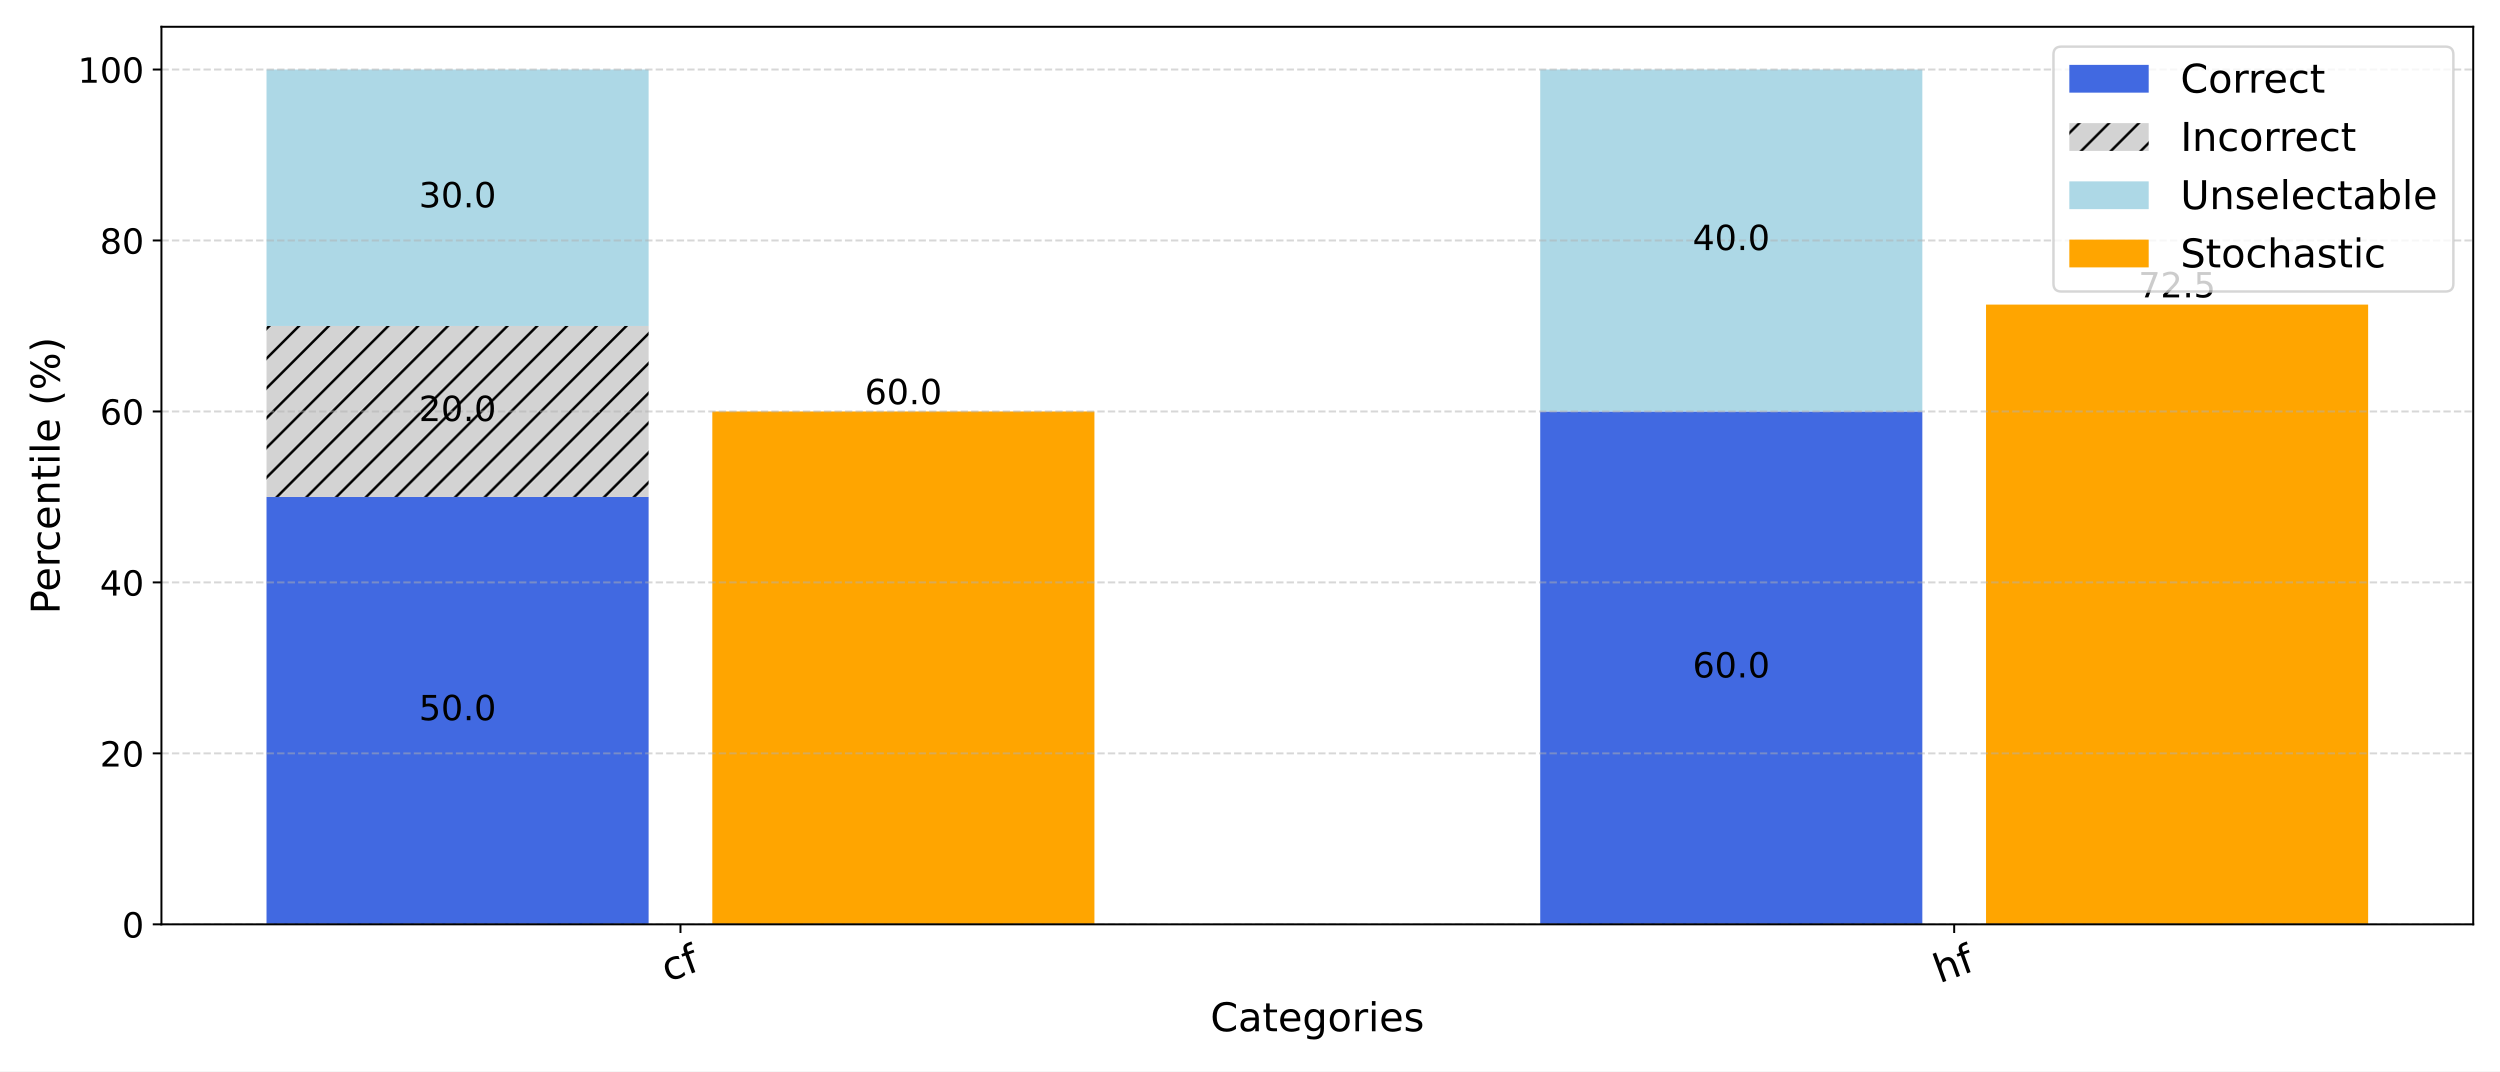
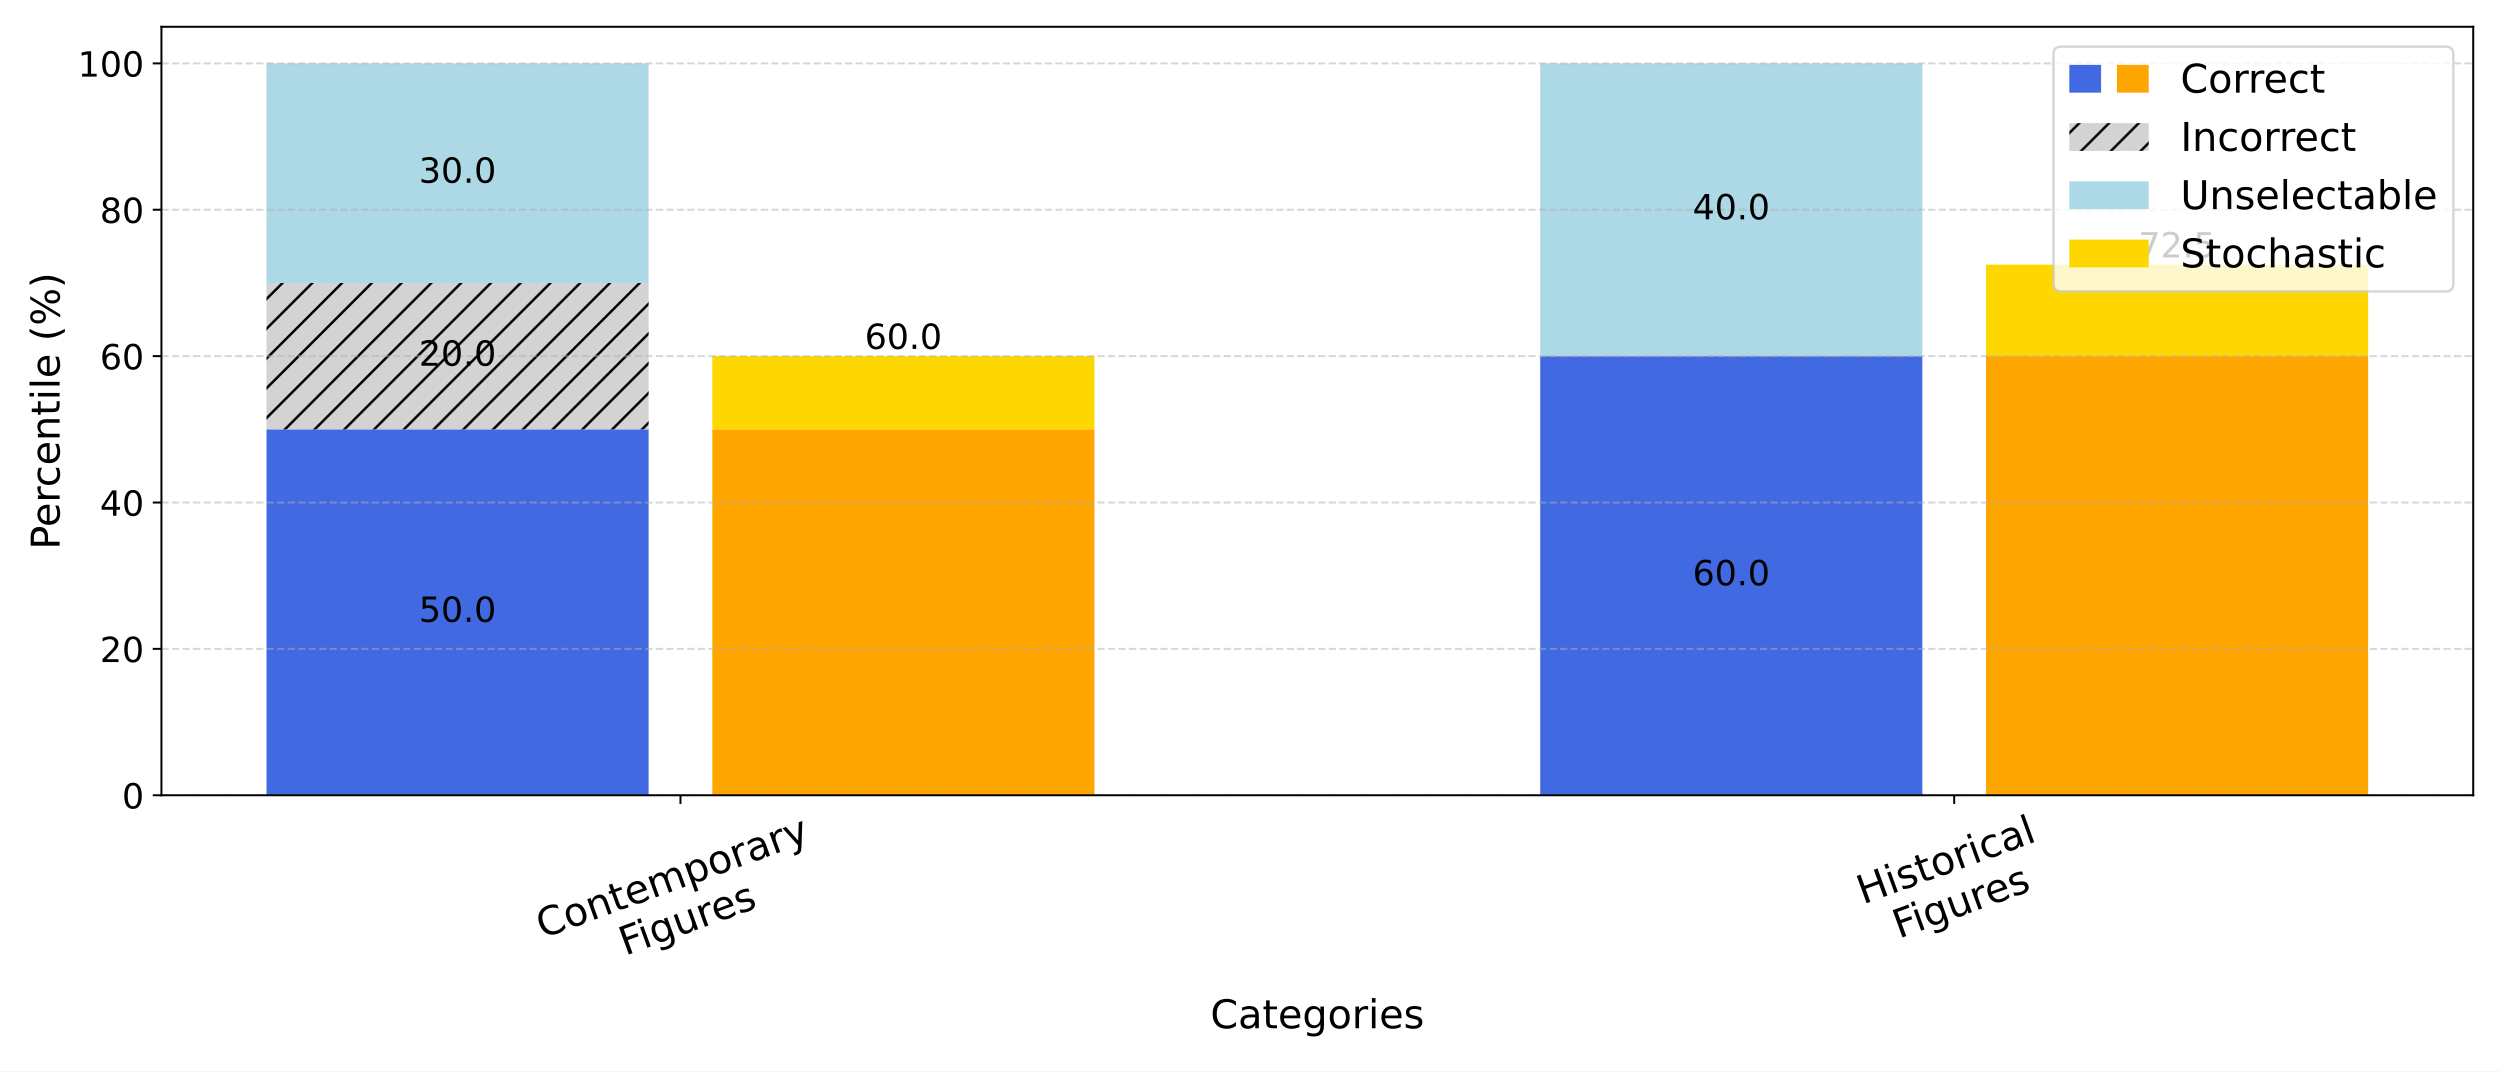
<svg xmlns="http://www.w3.org/2000/svg" xmlns:xlink="http://www.w3.org/1999/xlink" width="1008pt" height="432pt" viewBox="0 0 1008 432" version="1.1">
  <defs>
    <style type="text/css">*{stroke-linejoin: round; stroke-linecap: butt}</style>
  </defs>
  <g id="figure_1">
    <g id="patch_1">
      <path d="M 0 432  L 1008 432  L 1008 0  L 0 0  z " style="fill: #ffffff" />
    </g>
    <g id="axes_1">
      <g id="patch_2">
-         <path d="M 65.09 372.692  L 997.2 372.692  L 997.2 10.8  L 65.09 10.8  z " style="fill: #ffffff" />
+         <path d="M 65.09 320.65  L 997.2 320.65  L 997.2 10.8  L 65.09 10.8  z " style="fill: #ffffff" />
      </g>
      <g id="patch_3">
-         <path d="M 107.459 372.692  L 261.526 372.692  L 261.526 200.362  L 107.459 200.362  z " clip-path="url(#pb6f5ae2cf7)" style="fill: #4169e1" />
+         <path d="M 107.459 320.65  L 261.526 320.65  L 261.526 173.102  L 107.459 173.102  z " clip-path="url(#p0dca14a586)" style="fill: #4169e1" />
      </g>
      <g id="patch_4">
-         <path d="M 621.018 372.692  L 775.086 372.692  L 775.086 165.897  L 621.018 165.897  z " clip-path="url(#pb6f5ae2cf7)" style="fill: #4169e1" />
+         <path d="M 621.018 320.65  L 775.086 320.65  L 775.086 143.593  L 621.018 143.593  z " clip-path="url(#p0dca14a586)" style="fill: #4169e1" />
      </g>
      <g id="patch_5">
-         <path d="M 107.459 200.362  L 261.526 200.362  L 261.526 131.431  L 107.459 131.431  z " clip-path="url(#pb6f5ae2cf7)" style="fill: url(#h03fc9517dd)" />
+         <path d="M 107.459 173.102  L 261.526 173.102  L 261.526 114.083  L 107.459 114.083  z " clip-path="url(#p0dca14a586)" style="fill: url(#h4e8c9ad636)" />
      </g>
      <g id="patch_6">
-         <path d="M 621.018 165.897  L 775.086 165.897  L 775.086 165.897  L 621.018 165.897  z " clip-path="url(#pb6f5ae2cf7)" style="fill: url(#h03fc9517dd)" />
+         <path d="M 621.018 143.593  L 775.086 143.593  L 775.086 143.593  L 621.018 143.593  z " clip-path="url(#p0dca14a586)" style="fill: url(#h4e8c9ad636)" />
      </g>
      <g id="patch_7">
-         <path d="M 107.459 131.431  L 261.526 131.431  L 261.526 28.033  L 107.459 28.033  z " clip-path="url(#pb6f5ae2cf7)" style="fill: #add8e6" />
+         <path d="M 107.459 114.083  L 261.526 114.083  L 261.526 25.555  L 107.459 25.555  z " clip-path="url(#p0dca14a586)" style="fill: #add8e6" />
      </g>
      <g id="patch_8">
-         <path d="M 621.018 165.897  L 775.086 165.897  L 775.086 28.033  L 621.018 28.033  z " clip-path="url(#pb6f5ae2cf7)" style="fill: #add8e6" />
+         <path d="M 621.018 143.593  L 775.086 143.593  L 775.086 25.555  L 621.018 25.555  z " clip-path="url(#p0dca14a586)" style="fill: #add8e6" />
      </g>
      <g id="patch_9">
-         <path d="M 287.204 372.692  L 441.272 372.692  L 441.272 165.897  L 287.204 165.897  z " clip-path="url(#pb6f5ae2cf7)" style="fill: #ffa500" />
+         <path d="M 287.204 320.65  L 441.272 320.65  L 441.272 173.102  L 287.204 173.102  z " clip-path="url(#p0dca14a586)" style="fill: #ffa500" />
      </g>
      <g id="patch_10">
-         <path d="M 800.764 372.692  L 954.831 372.692  L 954.831 122.814  L 800.764 122.814  z " clip-path="url(#pb6f5ae2cf7)" style="fill: #ffa500" />
+         <path d="M 800.764 320.65  L 954.831 320.65  L 954.831 143.593  L 800.764 143.593  z " clip-path="url(#p0dca14a586)" style="fill: #ffa500" />
+       </g>
+       <g id="patch_11">
+         <path d="M 287.204 173.102  L 441.272 173.102  L 441.272 143.593  L 287.204 143.593  z " clip-path="url(#p0dca14a586)" style="fill: #ffd700" />
+       </g>
+       <g id="patch_12">
+         <path d="M 800.764 143.593  L 954.831 143.593  L 954.831 106.706  L 800.764 106.706  z " clip-path="url(#p0dca14a586)" style="fill: #ffd700" />
      </g>
      <g id="matplotlib.axis_1">
        <g id="xtick_1">
          <g id="line2d_1">
            <defs>
-               <path id="meb6099db29" d="M 0 0  L 0 3.5  " style="stroke: #000000; stroke-width: 0.8" />
+               <path id="me8da9a71eb" d="M 0 0  L 0 3.5  " style="stroke: #000000; stroke-width: 0.8" />
            </defs>
            <g>
-               <use xlink:href="#meb6099db29" x="274.365" y="372.692" style="stroke: #000000; stroke-width: 0.8" />
+               <use xlink:href="#me8da9a71eb" x="274.365" y="320.65" style="stroke: #000000; stroke-width: 0.8" />
            </g>
          </g>
          <g id="text_1">
-             <text style="font-size: 16px; font-family: 'DejaVu Sans', 'Bitstream Vera Sans', 'Computer Modern Sans Serif', 'Lucida Grande', 'Verdana', 'Geneva', 'Lucid', 'Arial', 'Helvetica', 'Avant Garde', sans-serif" transform="translate(269.0955 396.0515) rotate(-20)">cf</text>
+             <text style="font-size: 16px; font-family: 'DejaVu Sans', 'Bitstream Vera Sans', 'Computer Modern Sans Serif', 'Lucida Grande', 'Verdana', 'Geneva', 'Lucid', 'Arial', 'Helvetica', 'Avant Garde', sans-serif" transform="translate(218.6934 378.4692) rotate(-20)">Contemporary</text>
+             <text style="font-size: 16px; font-family: 'DejaVu Sans', 'Bitstream Vera Sans', 'Computer Modern Sans Serif', 'Lucida Grande', 'Verdana', 'Geneva', 'Lucid', 'Arial', 'Helvetica', 'Avant Garde', sans-serif" transform="translate(252.0723 385.3867) rotate(-20)">Figures</text>
          </g>
        </g>
        <g id="xtick_2">
          <g id="line2d_2">
            <g>
-               <use xlink:href="#meb6099db29" x="787.925" y="372.692" style="stroke: #000000; stroke-width: 0.8" />
+               <use xlink:href="#me8da9a71eb" x="787.925" y="320.65" style="stroke: #000000; stroke-width: 0.8" />
            </g>
          </g>
          <g id="text_2">
-             <text style="font-size: 16px; font-family: 'DejaVu Sans', 'Bitstream Vera Sans', 'Computer Modern Sans Serif', 'Lucida Grande', 'Verdana', 'Geneva', 'Lucid', 'Arial', 'Helvetica', 'Avant Garde', sans-serif" transform="translate(782.024 396.5107) rotate(-20)">hf</text>
+             <text style="font-size: 16px; font-family: 'DejaVu Sans', 'Bitstream Vera Sans', 'Computer Modern Sans Serif', 'Lucida Grande', 'Verdana', 'Geneva', 'Lucid', 'Arial', 'Helvetica', 'Avant Garde', sans-serif" transform="translate(751.1581 364.7072) rotate(-20)">Historical</text>
+             <text style="font-size: 16px; font-family: 'DejaVu Sans', 'Bitstream Vera Sans', 'Computer Modern Sans Serif', 'Lucida Grande', 'Verdana', 'Geneva', 'Lucid', 'Arial', 'Helvetica', 'Avant Garde', sans-serif" transform="translate(765.6315 378.5056) rotate(-20)">Figures</text>
          </g>
        </g>
        <g id="text_3">
-           <text style="font-size: 16px; font-family: 'DejaVu Sans', 'Bitstream Vera Sans', 'Computer Modern Sans Serif', 'Lucida Grande', 'Verdana', 'Geneva', 'Lucid', 'Arial', 'Helvetica', 'Avant Garde', sans-serif; text-anchor: middle" x="531.145" y="415.795" transform="rotate(-0 531.145 415.795)">Categories</text>
+           <text style="font-size: 16px; font-family: 'DejaVu Sans', 'Bitstream Vera Sans', 'Computer Modern Sans Serif', 'Lucida Grande', 'Verdana', 'Geneva', 'Lucid', 'Arial', 'Helvetica', 'Avant Garde', sans-serif; text-anchor: middle" x="531.145" y="414.59" transform="rotate(-0 531.145 414.5896)">Categories</text>
        </g>
      </g>
      <g id="matplotlib.axis_2">
        <g id="ytick_1">
          <g id="line2d_3">
-             <path d="M 65.09 372.692  L 997.2 372.692  " clip-path="url(#pb6f5ae2cf7)" style="fill: none; stroke-dasharray: 2.96,1.28; stroke-dashoffset: 0; stroke: #b0b0b0; stroke-opacity: 0.5; stroke-width: 0.8" />
+             <path d="M 65.09 320.65  L 997.2 320.65  " clip-path="url(#p0dca14a586)" style="fill: none; stroke-dasharray: 2.96,1.28; stroke-dashoffset: 0; stroke: #b0b0b0; stroke-opacity: 0.5; stroke-width: 0.8" />
          </g>
          <g id="line2d_4">
            <defs>
-               <path id="ma8155b5b74" d="M 0 0  L -3.5 0  " style="stroke: #000000; stroke-width: 0.8" />
+               <path id="m27e6124d99" d="M 0 0  L -3.5 0  " style="stroke: #000000; stroke-width: 0.8" />
            </defs>
            <g>
-               <use xlink:href="#ma8155b5b74" x="65.09" y="372.692" style="stroke: #000000; stroke-width: 0.8" />
+               <use xlink:href="#m27e6124d99" x="65.09" y="320.65" style="stroke: #000000; stroke-width: 0.8" />
            </g>
          </g>
          <g id="text_4">
-             <text style="font-size: 14px; font-family: 'DejaVu Sans', 'Bitstream Vera Sans', 'Computer Modern Sans Serif', 'Lucida Grande', 'Verdana', 'Geneva', 'Lucid', 'Arial', 'Helvetica', 'Avant Garde', sans-serif; text-anchor: end" x="58.09" y="378.011" transform="rotate(-0 58.09 378.0108)">0</text>
+             <text style="font-size: 14px; font-family: 'DejaVu Sans', 'Bitstream Vera Sans', 'Computer Modern Sans Serif', 'Lucida Grande', 'Verdana', 'Geneva', 'Lucid', 'Arial', 'Helvetica', 'Avant Garde', sans-serif; text-anchor: end" x="58.09" y="325.969" transform="rotate(-0 58.09 325.9691)">0</text>
          </g>
        </g>
        <g id="ytick_2">
          <g id="line2d_5">
-             <path d="M 65.09 303.76  L 997.2 303.76  " clip-path="url(#pb6f5ae2cf7)" style="fill: none; stroke-dasharray: 2.96,1.28; stroke-dashoffset: 0; stroke: #b0b0b0; stroke-opacity: 0.5; stroke-width: 0.8" />
+             <path d="M 65.09 261.631  L 997.2 261.631  " clip-path="url(#p0dca14a586)" style="fill: none; stroke-dasharray: 2.96,1.28; stroke-dashoffset: 0; stroke: #b0b0b0; stroke-opacity: 0.5; stroke-width: 0.8" />
          </g>
          <g id="line2d_6">
            <g>
-               <use xlink:href="#ma8155b5b74" x="65.09" y="303.76" style="stroke: #000000; stroke-width: 0.8" />
+               <use xlink:href="#m27e6124d99" x="65.09" y="261.631" style="stroke: #000000; stroke-width: 0.8" />
            </g>
          </g>
          <g id="text_5">
-             <text style="font-size: 14px; font-family: 'DejaVu Sans', 'Bitstream Vera Sans', 'Computer Modern Sans Serif', 'Lucida Grande', 'Verdana', 'Geneva', 'Lucid', 'Arial', 'Helvetica', 'Avant Garde', sans-serif; text-anchor: end" x="58.09" y="309.079" transform="rotate(-0 58.09 309.079)">20</text>
+             <text style="font-size: 14px; font-family: 'DejaVu Sans', 'Bitstream Vera Sans', 'Computer Modern Sans Serif', 'Lucida Grande', 'Verdana', 'Geneva', 'Lucid', 'Arial', 'Helvetica', 'Avant Garde', sans-serif; text-anchor: end" x="58.09" y="266.95" transform="rotate(-0 58.09 266.95)">20</text>
          </g>
        </g>
        <g id="ytick_3">
          <g id="line2d_7">
-             <path d="M 65.09 234.828  L 997.2 234.828  " clip-path="url(#pb6f5ae2cf7)" style="fill: none; stroke-dasharray: 2.96,1.28; stroke-dashoffset: 0; stroke: #b0b0b0; stroke-opacity: 0.5; stroke-width: 0.8" />
+             <path d="M 65.09 202.612  L 997.2 202.612  " clip-path="url(#p0dca14a586)" style="fill: none; stroke-dasharray: 2.96,1.28; stroke-dashoffset: 0; stroke: #b0b0b0; stroke-opacity: 0.5; stroke-width: 0.8" />
          </g>
          <g id="line2d_8">
            <g>
-               <use xlink:href="#ma8155b5b74" x="65.09" y="234.828" style="stroke: #000000; stroke-width: 0.8" />
+               <use xlink:href="#m27e6124d99" x="65.09" y="202.612" style="stroke: #000000; stroke-width: 0.8" />
            </g>
          </g>
          <g id="text_6">
-             <text style="font-size: 14px; font-family: 'DejaVu Sans', 'Bitstream Vera Sans', 'Computer Modern Sans Serif', 'Lucida Grande', 'Verdana', 'Geneva', 'Lucid', 'Arial', 'Helvetica', 'Avant Garde', sans-serif; text-anchor: end" x="58.09" y="240.147" transform="rotate(-0 58.09 240.1472)">40</text>
+             <text style="font-size: 14px; font-family: 'DejaVu Sans', 'Bitstream Vera Sans', 'Computer Modern Sans Serif', 'Lucida Grande', 'Verdana', 'Geneva', 'Lucid', 'Arial', 'Helvetica', 'Avant Garde', sans-serif; text-anchor: end" x="58.09" y="207.931" transform="rotate(-0 58.09 207.9309)">40</text>
          </g>
        </g>
        <g id="ytick_4">
          <g id="line2d_9">
-             <path d="M 65.09 165.897  L 997.2 165.897  " clip-path="url(#pb6f5ae2cf7)" style="fill: none; stroke-dasharray: 2.96,1.28; stroke-dashoffset: 0; stroke: #b0b0b0; stroke-opacity: 0.5; stroke-width: 0.8" />
+             <path d="M 65.09 143.593  L 997.2 143.593  " clip-path="url(#p0dca14a586)" style="fill: none; stroke-dasharray: 2.96,1.28; stroke-dashoffset: 0; stroke: #b0b0b0; stroke-opacity: 0.5; stroke-width: 0.8" />
          </g>
          <g id="line2d_10">
            <g>
-               <use xlink:href="#ma8155b5b74" x="65.09" y="165.897" style="stroke: #000000; stroke-width: 0.8" />
+               <use xlink:href="#m27e6124d99" x="65.09" y="143.593" style="stroke: #000000; stroke-width: 0.8" />
            </g>
          </g>
          <g id="text_7">
-             <text style="font-size: 14px; font-family: 'DejaVu Sans', 'Bitstream Vera Sans', 'Computer Modern Sans Serif', 'Lucida Grande', 'Verdana', 'Geneva', 'Lucid', 'Arial', 'Helvetica', 'Avant Garde', sans-serif; text-anchor: end" x="58.09" y="171.215" transform="rotate(-0 58.09 171.2154)">60</text>
+             <text style="font-size: 14px; font-family: 'DejaVu Sans', 'Bitstream Vera Sans', 'Computer Modern Sans Serif', 'Lucida Grande', 'Verdana', 'Geneva', 'Lucid', 'Arial', 'Helvetica', 'Avant Garde', sans-serif; text-anchor: end" x="58.09" y="148.912" transform="rotate(-0 58.09 148.9118)">60</text>
          </g>
        </g>
        <g id="ytick_5">
          <g id="line2d_11">
-             <path d="M 65.09 96.965  L 997.2 96.965  " clip-path="url(#pb6f5ae2cf7)" style="fill: none; stroke-dasharray: 2.96,1.28; stroke-dashoffset: 0; stroke: #b0b0b0; stroke-opacity: 0.5; stroke-width: 0.8" />
+             <path d="M 65.09 84.574  L 997.2 84.574  " clip-path="url(#p0dca14a586)" style="fill: none; stroke-dasharray: 2.96,1.28; stroke-dashoffset: 0; stroke: #b0b0b0; stroke-opacity: 0.5; stroke-width: 0.8" />
          </g>
          <g id="line2d_12">
            <g>
-               <use xlink:href="#ma8155b5b74" x="65.09" y="96.965" style="stroke: #000000; stroke-width: 0.8" />
+               <use xlink:href="#m27e6124d99" x="65.09" y="84.574" style="stroke: #000000; stroke-width: 0.8" />
            </g>
          </g>
          <g id="text_8">
-             <text style="font-size: 14px; font-family: 'DejaVu Sans', 'Bitstream Vera Sans', 'Computer Modern Sans Serif', 'Lucida Grande', 'Verdana', 'Geneva', 'Lucid', 'Arial', 'Helvetica', 'Avant Garde', sans-serif; text-anchor: end" x="58.09" y="102.284" transform="rotate(-0 58.09 102.2836)">80</text>
+             <text style="font-size: 14px; font-family: 'DejaVu Sans', 'Bitstream Vera Sans', 'Computer Modern Sans Serif', 'Lucida Grande', 'Verdana', 'Geneva', 'Lucid', 'Arial', 'Helvetica', 'Avant Garde', sans-serif; text-anchor: end" x="58.09" y="89.893" transform="rotate(-0 58.09 89.89276)">80</text>
          </g>
        </g>
        <g id="ytick_6">
          <g id="line2d_13">
-             <path d="M 65.09 28.033  L 997.2 28.033  " clip-path="url(#pb6f5ae2cf7)" style="fill: none; stroke-dasharray: 2.96,1.28; stroke-dashoffset: 0; stroke: #b0b0b0; stroke-opacity: 0.5; stroke-width: 0.8" />
+             <path d="M 65.09 25.555  L 997.2 25.555  " clip-path="url(#p0dca14a586)" style="fill: none; stroke-dasharray: 2.96,1.28; stroke-dashoffset: 0; stroke: #b0b0b0; stroke-opacity: 0.5; stroke-width: 0.8" />
          </g>
          <g id="line2d_14">
            <g>
-               <use xlink:href="#ma8155b5b74" x="65.09" y="28.033" style="stroke: #000000; stroke-width: 0.8" />
+               <use xlink:href="#m27e6124d99" x="65.09" y="25.555" style="stroke: #000000; stroke-width: 0.8" />
            </g>
          </g>
          <g id="text_9">
-             <text style="font-size: 14px; font-family: 'DejaVu Sans', 'Bitstream Vera Sans', 'Computer Modern Sans Serif', 'Lucida Grande', 'Verdana', 'Geneva', 'Lucid', 'Arial', 'Helvetica', 'Avant Garde', sans-serif; text-anchor: end" x="58.09" y="33.352" transform="rotate(-0 58.09 33.35185)">100</text>
+             <text style="font-size: 14px; font-family: 'DejaVu Sans', 'Bitstream Vera Sans', 'Computer Modern Sans Serif', 'Lucida Grande', 'Verdana', 'Geneva', 'Lucid', 'Arial', 'Helvetica', 'Avant Garde', sans-serif; text-anchor: end" x="58.09" y="30.874" transform="rotate(-0 58.09 30.87368)">100</text>
          </g>
        </g>
        <g id="text_10">
-           <text style="font-size: 16px; font-family: 'DejaVu Sans', 'Bitstream Vera Sans', 'Computer Modern Sans Serif', 'Lucida Grande', 'Verdana', 'Geneva', 'Lucid', 'Arial', 'Helvetica', 'Avant Garde', sans-serif; text-anchor: middle" x="24.04" y="191.746" transform="rotate(-90 24.04 191.7459)">Percentile (%)</text>
-         </g>
-       </g>
-       <g id="patch_11">
-         <path d="M 65.09 372.692  L 65.09 10.8  " style="fill: none; stroke: #000000; stroke-width: 0.8; stroke-linejoin: miter; stroke-linecap: square" />
-       </g>
-       <g id="patch_12">
-         <path d="M 997.2 372.692  L 997.2 10.8  " style="fill: none; stroke: #000000; stroke-width: 0.8; stroke-linejoin: miter; stroke-linecap: square" />
+           <text style="font-size: 16px; font-family: 'DejaVu Sans', 'Bitstream Vera Sans', 'Computer Modern Sans Serif', 'Lucida Grande', 'Verdana', 'Geneva', 'Lucid', 'Arial', 'Helvetica', 'Avant Garde', sans-serif; text-anchor: middle" x="24.04" y="165.725" transform="rotate(-90 24.04 165.7251)">Percentile (%)</text>
+         </g>
      </g>
      <g id="patch_13">
-         <path d="M 65.09 372.692  L 997.2 372.692  " style="fill: none; stroke: #000000; stroke-width: 0.8; stroke-linejoin: miter; stroke-linecap: square" />
+         <path d="M 65.09 320.65  L 65.09 10.8  " style="fill: none; stroke: #000000; stroke-width: 0.8; stroke-linejoin: miter; stroke-linecap: square" />
      </g>
      <g id="patch_14">
+         <path d="M 997.2 320.65  L 997.2 10.8  " style="fill: none; stroke: #000000; stroke-width: 0.8; stroke-linejoin: miter; stroke-linecap: square" />
+       </g>
+       <g id="patch_15">
+         <path d="M 65.09 320.65  L 997.2 320.65  " style="fill: none; stroke: #000000; stroke-width: 0.8; stroke-linejoin: miter; stroke-linecap: square" />
+       </g>
+       <g id="patch_16">
        <path d="M 65.09 10.8  L 997.2 10.8  " style="fill: none; stroke: #000000; stroke-width: 0.8; stroke-linejoin: miter; stroke-linecap: square" />
      </g>
      <g id="text_11">
-         <text style="font-size: 14px; font-family: 'DejaVu Sans', 'Bitstream Vera Sans', 'Computer Modern Sans Serif', 'Lucida Grande', 'Verdana', 'Geneva', 'Lucid', 'Arial', 'Helvetica', 'Avant Garde', sans-serif; text-anchor: middle" x="184.493" y="290.39" transform="rotate(-0 184.4925 290.3903)">50.0</text>
+         <text style="font-size: 14px; font-family: 'DejaVu Sans', 'Bitstream Vera Sans', 'Computer Modern Sans Serif', 'Lucida Grande', 'Verdana', 'Geneva', 'Lucid', 'Arial', 'Helvetica', 'Avant Garde', sans-serif; text-anchor: middle" x="184.493" y="250.739" transform="rotate(-0 184.4925 250.7395)">50.0</text>
      </g>
      <g id="text_12">
-         <text style="font-size: 14px; font-family: 'DejaVu Sans', 'Bitstream Vera Sans', 'Computer Modern Sans Serif', 'Lucida Grande', 'Verdana', 'Geneva', 'Lucid', 'Arial', 'Helvetica', 'Avant Garde', sans-serif; text-anchor: middle" x="698.052" y="273.157" transform="rotate(-0 698.0517 273.1573)">60.0</text>
+         <text style="font-size: 14px; font-family: 'DejaVu Sans', 'Bitstream Vera Sans', 'Computer Modern Sans Serif', 'Lucida Grande', 'Verdana', 'Geneva', 'Lucid', 'Arial', 'Helvetica', 'Avant Garde', sans-serif; text-anchor: middle" x="698.052" y="235.985" transform="rotate(-0 698.0517 235.9847)">60.0</text>
      </g>
      <g id="text_13">
-         <text style="font-size: 14px; font-family: 'DejaVu Sans', 'Bitstream Vera Sans', 'Computer Modern Sans Serif', 'Lucida Grande', 'Verdana', 'Geneva', 'Lucid', 'Arial', 'Helvetica', 'Avant Garde', sans-serif; text-anchor: middle" x="184.493" y="169.76" transform="rotate(-0 184.4925 169.7596)">20.0</text>
+         <text style="font-size: 14px; font-family: 'DejaVu Sans', 'Bitstream Vera Sans', 'Computer Modern Sans Serif', 'Lucida Grande', 'Verdana', 'Geneva', 'Lucid', 'Arial', 'Helvetica', 'Avant Garde', sans-serif; text-anchor: middle" x="184.493" y="147.456" transform="rotate(-0 184.4925 147.4561)">20.0</text>
      </g>
      <g id="text_14">
-         <text style="font-size: 14px; font-family: 'DejaVu Sans', 'Bitstream Vera Sans', 'Computer Modern Sans Serif', 'Lucida Grande', 'Verdana', 'Geneva', 'Lucid', 'Arial', 'Helvetica', 'Avant Garde', sans-serif; text-anchor: middle" x="184.493" y="83.595" transform="rotate(-0 184.4925 83.59491)">30.0</text>
+         <text style="font-size: 14px; font-family: 'DejaVu Sans', 'Bitstream Vera Sans', 'Computer Modern Sans Serif', 'Lucida Grande', 'Verdana', 'Geneva', 'Lucid', 'Arial', 'Helvetica', 'Avant Garde', sans-serif; text-anchor: middle" x="184.493" y="73.682" transform="rotate(-0 184.4925 73.68221)">30.0</text>
      </g>
      <g id="text_15">
-         <text style="font-size: 14px; font-family: 'DejaVu Sans', 'Bitstream Vera Sans', 'Computer Modern Sans Serif', 'Lucida Grande', 'Verdana', 'Geneva', 'Lucid', 'Arial', 'Helvetica', 'Avant Garde', sans-serif; text-anchor: middle" x="698.052" y="100.828" transform="rotate(-0 698.0517 100.8279)">40.0</text>
+         <text style="font-size: 14px; font-family: 'DejaVu Sans', 'Bitstream Vera Sans', 'Computer Modern Sans Serif', 'Lucida Grande', 'Verdana', 'Geneva', 'Lucid', 'Arial', 'Helvetica', 'Avant Garde', sans-serif; text-anchor: middle" x="698.052" y="88.437" transform="rotate(-0 698.0517 88.43698)">40.0</text>
      </g>
      <g id="text_16">
-         <text style="font-size: 14px; font-family: 'DejaVu Sans', 'Bitstream Vera Sans', 'Computer Modern Sans Serif', 'Lucida Grande', 'Verdana', 'Geneva', 'Lucid', 'Arial', 'Helvetica', 'Avant Garde', sans-serif; text-anchor: middle" x="364.238" y="162.985" transform="rotate(-0 364.2383 162.985)">60.0</text>
+         <text style="font-size: 14px; font-family: 'DejaVu Sans', 'Bitstream Vera Sans', 'Computer Modern Sans Serif', 'Lucida Grande', 'Verdana', 'Geneva', 'Lucid', 'Arial', 'Helvetica', 'Avant Garde', sans-serif; text-anchor: middle" x="364.238" y="140.681" transform="rotate(-0 364.2383 140.6814)">60.0</text>
      </g>
      <g id="text_17">
-         <text style="font-size: 14px; font-family: 'DejaVu Sans', 'Bitstream Vera Sans', 'Computer Modern Sans Serif', 'Lucida Grande', 'Verdana', 'Geneva', 'Lucid', 'Arial', 'Helvetica', 'Avant Garde', sans-serif; text-anchor: middle" x="877.797" y="119.903" transform="rotate(-0 877.7975 119.9026)">72.5</text>
+         <text style="font-size: 14px; font-family: 'DejaVu Sans', 'Bitstream Vera Sans', 'Computer Modern Sans Serif', 'Lucida Grande', 'Verdana', 'Geneva', 'Lucid', 'Arial', 'Helvetica', 'Avant Garde', sans-serif; text-anchor: middle" x="877.797" y="103.794" transform="rotate(-0 877.7975 103.7944)">72.5</text>
      </g>
      <g id="legend_1">
-         <g id="patch_15">
+         <g id="patch_17">
          <path d="M 831.158 117.54  L 986 117.54  Q 989.2 117.54 989.2 114.34  L 989.2 22  Q 989.2 18.8 986 18.8  L 831.158 18.8  Q 827.957 18.8 827.957 22  L 827.957 114.34  Q 827.957 117.54 831.158 117.54  z " style="fill: #ffffff; opacity: 0.8; stroke: #cccccc; stroke-linejoin: miter" />
        </g>
-         <g id="patch_16">
-           <path d="M 834.357 37.358  L 866.357 37.358  L 866.357 26.157  L 834.357 26.157  z " style="fill: #4169e1" />
+         <g id="patch_18">
+           <path d="M 834.357 37.358  L 847.158 37.358  L 847.158 26.157  L 834.357 26.157  z " style="fill: #4169e1" />
+         </g>
+         <g id="patch_19">
+           <path d="M 853.558 37.358  L 866.357 37.358  L 866.357 26.157  L 853.558 26.157  z " style="fill: #ffa500" />
        </g>
        <g id="text_18">
          <text style="font-size: 16px; font-family: 'DejaVu Sans', 'Bitstream Vera Sans', 'Computer Modern Sans Serif', 'Lucida Grande', 'Verdana', 'Geneva', 'Lucid', 'Arial', 'Helvetica', 'Avant Garde', sans-serif; text-anchor: start" x="879.158" y="37.358" transform="rotate(-0 879.1575 37.3575)">Correct</text>
        </g>
-         <g id="patch_17">
-           <path d="M 834.357 60.843  L 866.357 60.843  L 866.357 49.642  L 834.357 49.642  z " style="fill: url(#h03fc9517dd)" />
+         <g id="patch_20">
+           <path d="M 834.357 60.843  L 866.357 60.843  L 866.357 49.642  L 834.357 49.642  z " style="fill: url(#h4e8c9ad636)" />
        </g>
        <g id="text_19">
          <text style="font-size: 16px; font-family: 'DejaVu Sans', 'Bitstream Vera Sans', 'Computer Modern Sans Serif', 'Lucida Grande', 'Verdana', 'Geneva', 'Lucid', 'Arial', 'Helvetica', 'Avant Garde', sans-serif; text-anchor: start" x="879.158" y="60.843" transform="rotate(-0 879.1575 60.8425)">Incorrect</text>
        </g>
-         <g id="patch_18">
+         <g id="patch_21">
          <path d="M 834.357 84.328  L 866.357 84.328  L 866.357 73.127  L 834.357 73.127  z " style="fill: #add8e6" />
        </g>
        <g id="text_20">
          <text style="font-size: 16px; font-family: 'DejaVu Sans', 'Bitstream Vera Sans', 'Computer Modern Sans Serif', 'Lucida Grande', 'Verdana', 'Geneva', 'Lucid', 'Arial', 'Helvetica', 'Avant Garde', sans-serif; text-anchor: start" x="879.158" y="84.328" transform="rotate(-0 879.1575 84.3275)">Unselectable</text>
        </g>
-         <g id="patch_19">
-           <path d="M 834.357 107.812  L 866.357 107.812  L 866.357 96.612  L 834.357 96.612  z " style="fill: #ffa500" />
+         <g id="patch_22">
+           <path d="M 834.357 107.812  L 866.357 107.812  L 866.357 96.612  L 834.357 96.612  z " style="fill: #ffd700" />
        </g>
        <g id="text_21">
          <text style="font-size: 16px; font-family: 'DejaVu Sans', 'Bitstream Vera Sans', 'Computer Modern Sans Serif', 'Lucida Grande', 'Verdana', 'Geneva', 'Lucid', 'Arial', 'Helvetica', 'Avant Garde', sans-serif; text-anchor: start" x="879.158" y="107.812" transform="rotate(-0 879.1575 107.8125)">Stochastic</text>
        </g>
      </g>
    </g>
  </g>
  <defs>
-     <clipPath id="pb6f5ae2cf7">
-       <rect x="65.09" y="10.8" width="932.11" height="361.892" />
+     <clipPath id="p0dca14a586">
+       <rect x="65.09" y="10.8" width="932.11" height="309.85" />
    </clipPath>
  </defs>
  <defs>
-     <pattern id="h03fc9517dd" patternUnits="userSpaceOnUse" x="0" y="0" width="72" height="72">
+     <pattern id="h4e8c9ad636" patternUnits="userSpaceOnUse" x="0" y="0" width="72" height="72">
      <rect x="0" y="0" width="73" height="73" fill="#d3d3d3" />
      <path d="M -36 36  L 36 -36  M -30 42  L 42 -30  M -24 48  L 48 -24  M -18 54  L 54 -18  M -12 60  L 60 -12  M -6 66  L 66 -6  M 0 72  L 72 0  M 6 78  L 78 6  M 12 84  L 84 12  M 18 90  L 90 18  M 24 96  L 96 24  M 30 102  L 102 30  M 36 108  L 108 36  " style="fill: #000000; stroke: #000000; stroke-width: 1.0; stroke-linecap: butt; stroke-linejoin: miter" />
    </pattern>
  </defs>
</svg>
